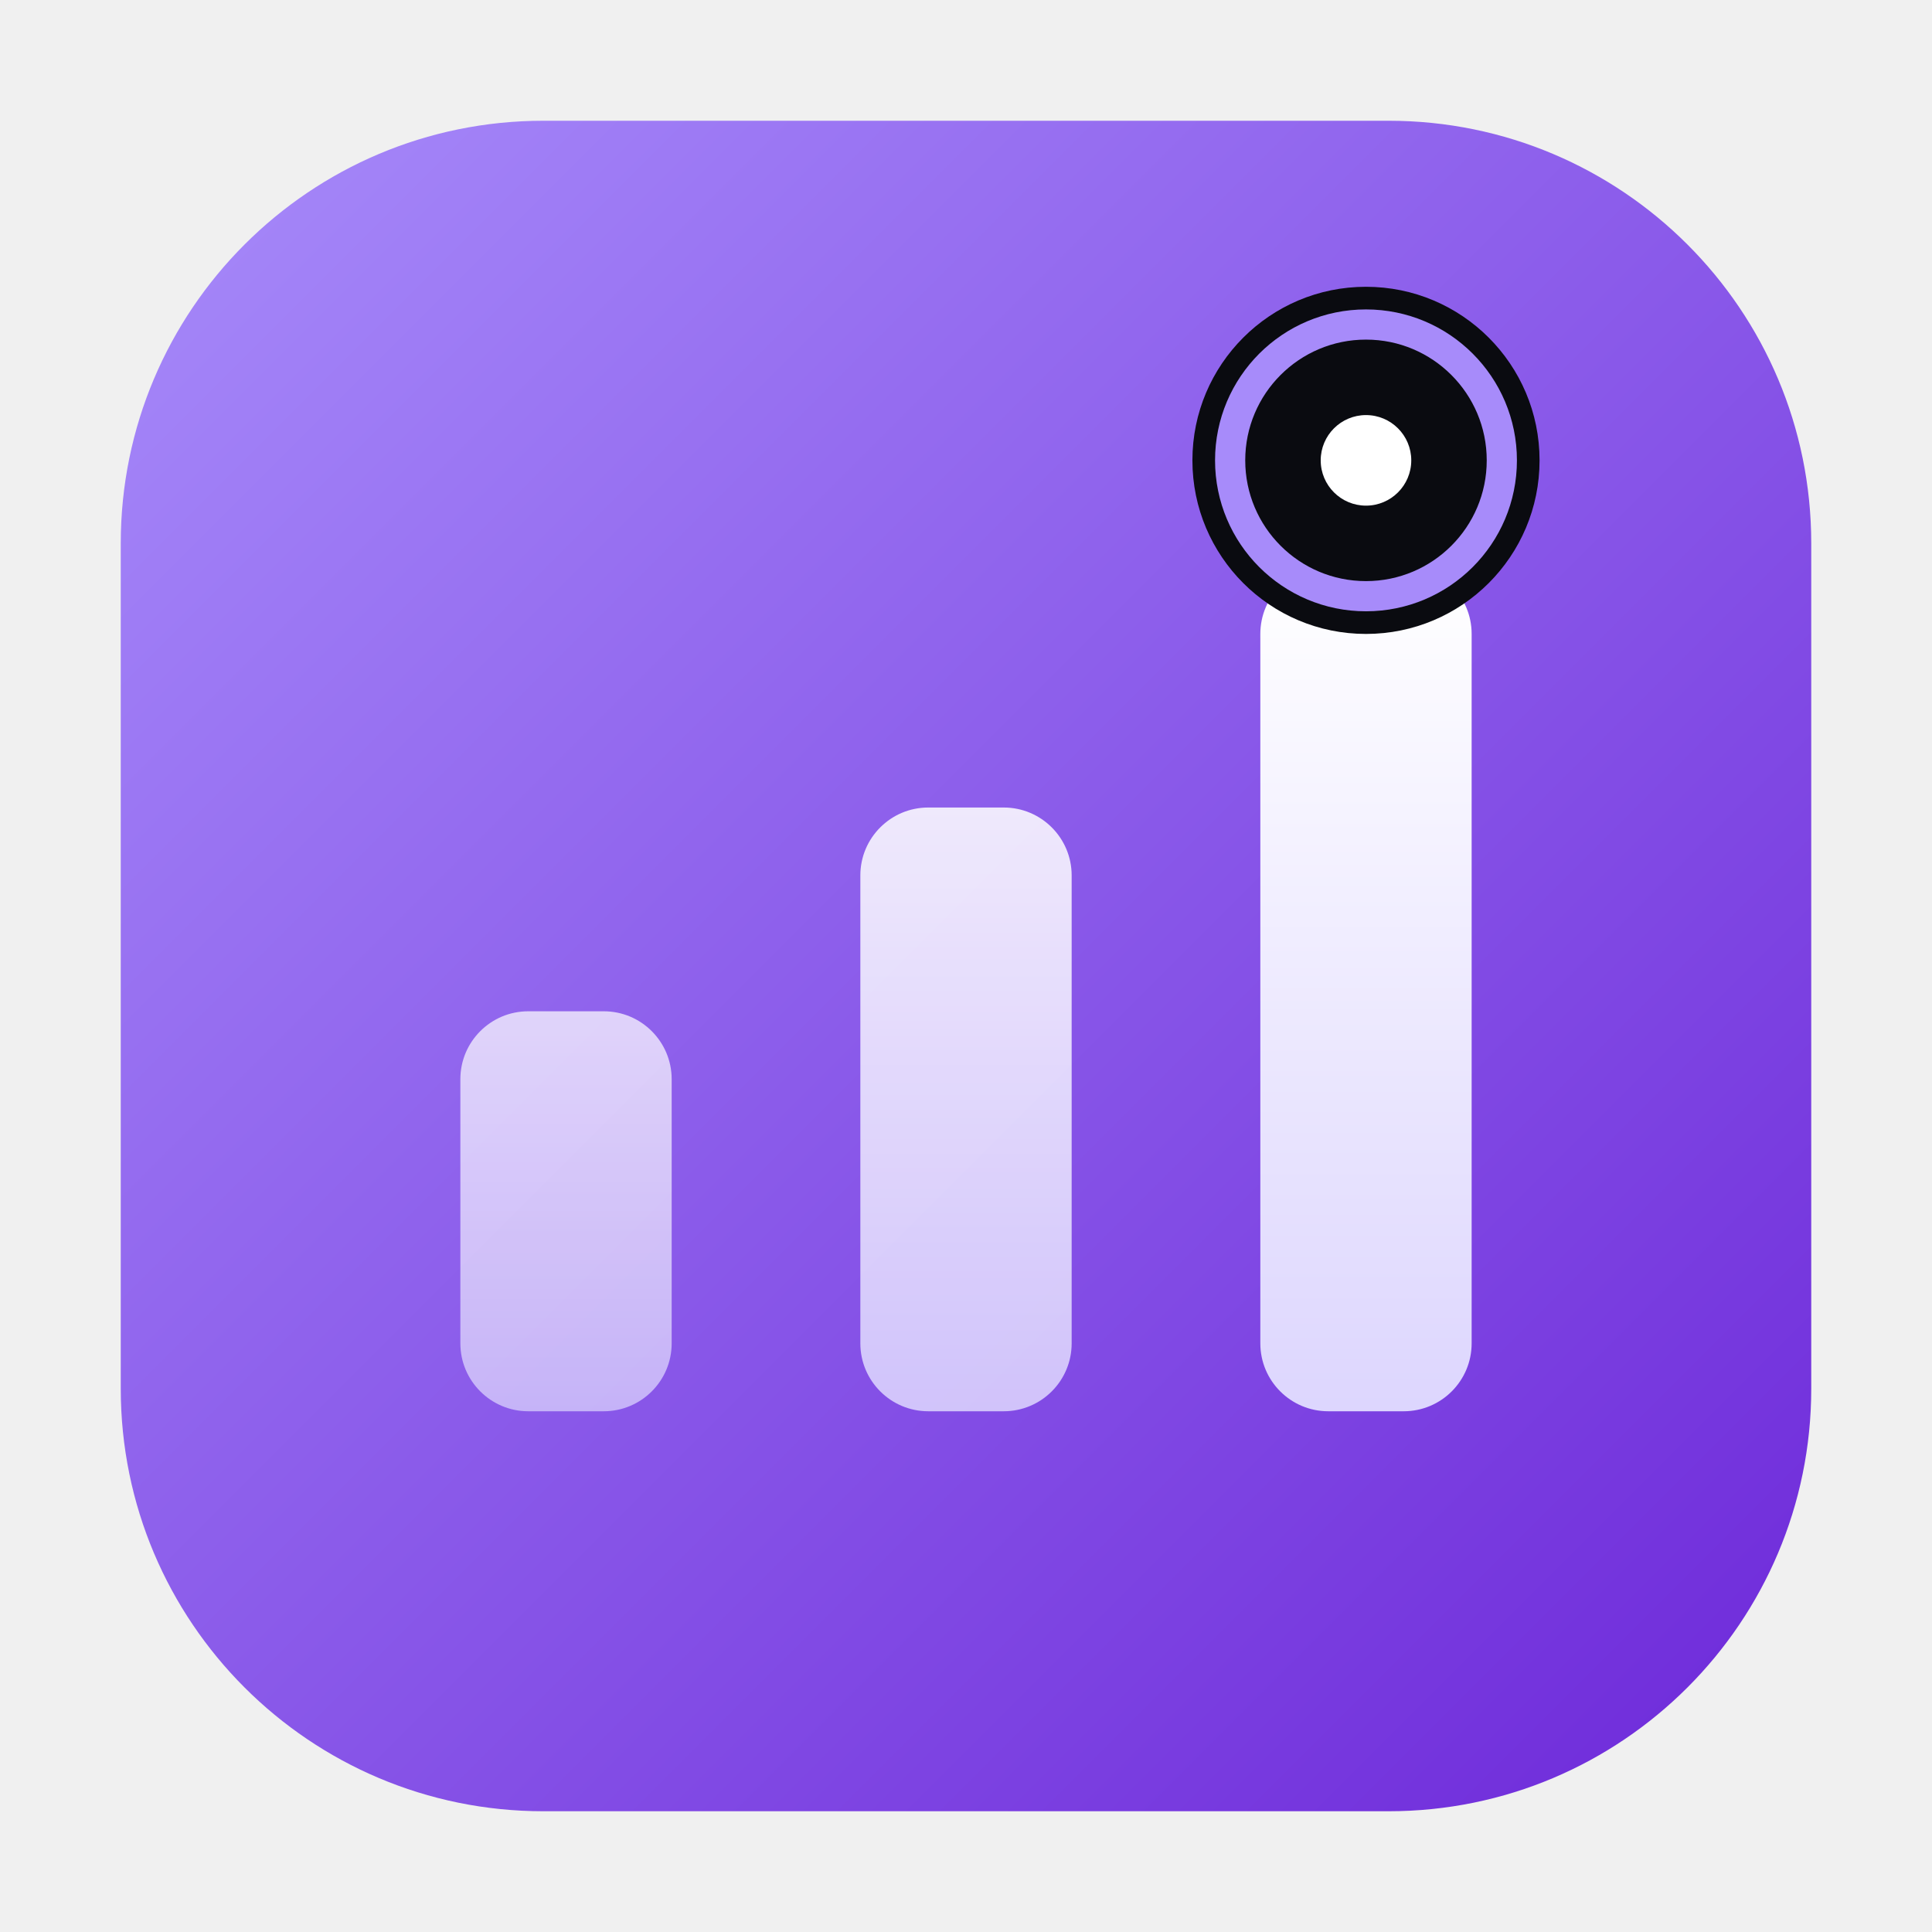
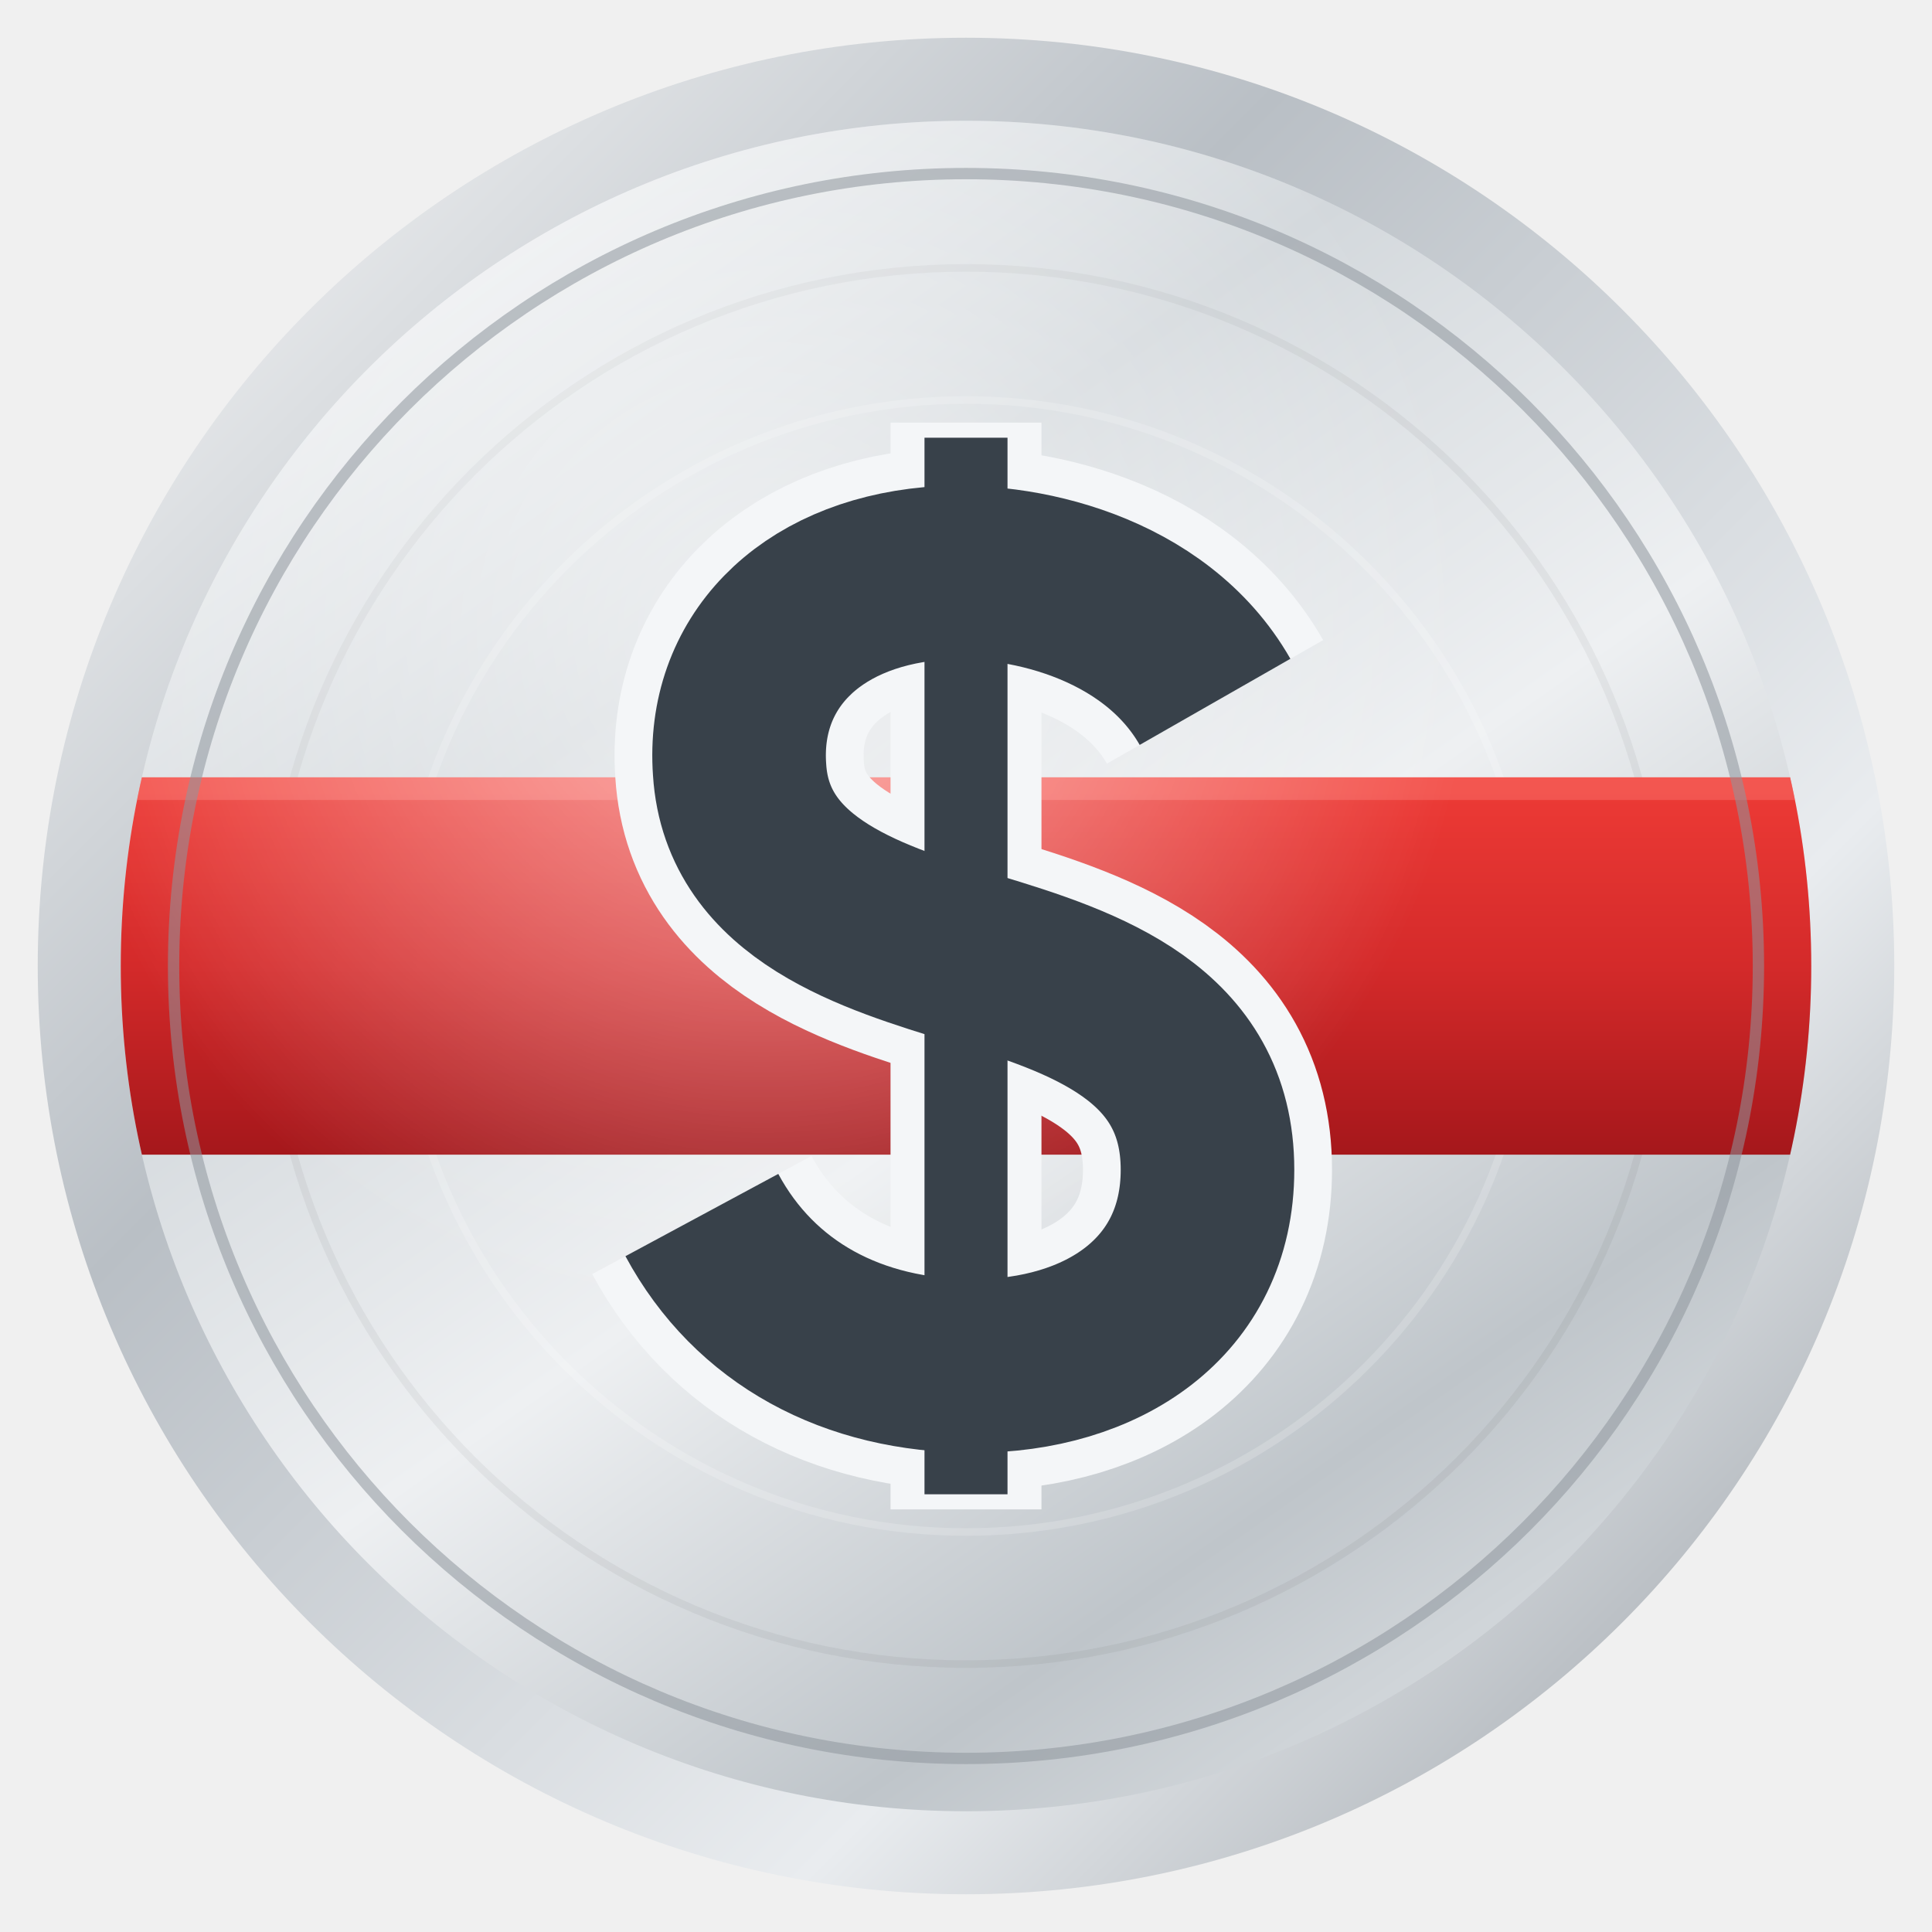
- <svg xmlns="http://www.w3.org/2000/svg" viewBox="0 0 512 512" role="img" aria-label="Minhas Finanças">
+ <svg xmlns="http://www.w3.org/2000/svg" viewBox="0 0 512 512" role="img" aria-label="TravaDin">
  <defs>
-     <linearGradient id="bg" x1="0" y1="0" x2="1" y2="1">
-       <stop offset="0" stop-color="#a78bfa" />
-       <stop offset="1" stop-color="#6d28d9" />
+     <linearGradient id="aro" x1="0" y1="0" x2="1" y2="1">
+       <stop offset="0" stop-color="#ffffff" />
+       <stop offset=".35" stop-color="#b9bfc5" />
+       <stop offset=".7" stop-color="#e9ecef" />
+       <stop offset="1" stop-color="#8d949b" />
    </linearGradient>
-     <linearGradient id="bar" x1="0" y1="0" x2="0" y2="1">
-       <stop offset="0" stop-color="#ffffff" />
-       <stop offset="1" stop-color="#ddd6fe" />
+     <linearGradient id="face" x1=".15" y1="0" x2=".85" y2="1">
+       <stop offset="0" stop-color="#f7f8f9" />
+       <stop offset=".3" stop-color="#d3d8dc" />
+       <stop offset=".55" stop-color="#eef0f2" />
+       <stop offset=".8" stop-color="#bfc5ca" />
+       <stop offset="1" stop-color="#dfe3e6" />
    </linearGradient>
+     <radialGradient id="brilho" cx=".38" cy=".3" r=".7">
+       <stop offset="0" stop-color="#fff" stop-opacity=".55" />
+       <stop offset=".6" stop-color="#fff" stop-opacity="0" />
+     </radialGradient>
+     <linearGradient id="faixa" x1="0" y1="0" x2="0" y2="1">
+       <stop offset="0" stop-color="#ee3b36" />
+       <stop offset=".5" stop-color="#d42a2a" />
+       <stop offset="1" stop-color="#a5171b" />
+     </linearGradient>
+     <clipPath id="disco">
+       <circle cx="256" cy="256" r="224" />
+     </clipPath>
  </defs>
-   <rect x="32" y="32" width="448" height="448" rx="112" fill="url(#bg)" />
-   <rect x="122" y="268" width="56" height="106" rx="18" fill="url(#bar)" opacity="0.72" />
-   <rect x="228" y="214" width="56" height="160" rx="18" fill="url(#bar)" opacity="0.86" />
-   <rect x="334" y="150" width="56" height="224" rx="18" fill="url(#bar)" />
-   <circle cx="362" cy="122" r="46" fill="#0a0b10" />
-   <circle cx="362" cy="122" r="36" fill="none" stroke="#a78bfa" stroke-width="8" />
-   <circle cx="362" cy="122" r="12" fill="#ffffff" />
+   <circle cx="256" cy="256" r="246" fill="url(#aro)" />
+   <circle cx="256" cy="256" r="224" fill="url(#face)" />
+   <g clip-path="url(#disco)">
+     <circle cx="256" cy="256" r="150" fill="none" stroke="#fff" stroke-opacity=".18" stroke-width="2" />
+     <circle cx="256" cy="256" r="185" fill="none" stroke="#000" stroke-opacity=".05" stroke-width="2" />
+     <rect x="0" y="206" width="512" height="100" fill="url(#faixa)" />
+     <rect x="0" y="206" width="512" height="6" fill="#ff8a80" opacity=".35" />
+     <circle cx="256" cy="256" r="224" fill="url(#brilho)" />
+   </g>
+   <circle cx="256" cy="256" r="210" fill="none" stroke="#8f969d" stroke-opacity=".55" stroke-width="3" />
+   <g fill="none" stroke-linecap="butt" stroke-linejoin="round">
+     <g stroke="#f4f6f8">
+       <path d="M256 112V400" stroke-width="40" />
+       <path d="M322 186C306 158 270 150 247 152C214 155 194 176 196 204C198 236 232 246 258 254C288 263 320 274 320 310C320 344 292 362 258 362C226 362 200 348 186 322" stroke-width="66" />
+     </g>
+     <g stroke="#38414a">
+       <path d="M322 186C306 158 270 150 247 152C214 155 194 176 196 204C198 236 232 246 258 254C288 263 320 274 320 310C320 344 292 362 258 362C226 362 200 348 186 322" stroke-width="46" />
+       <path d="M256 116V396" stroke-width="22" />
+     </g>
+   </g>
</svg>
